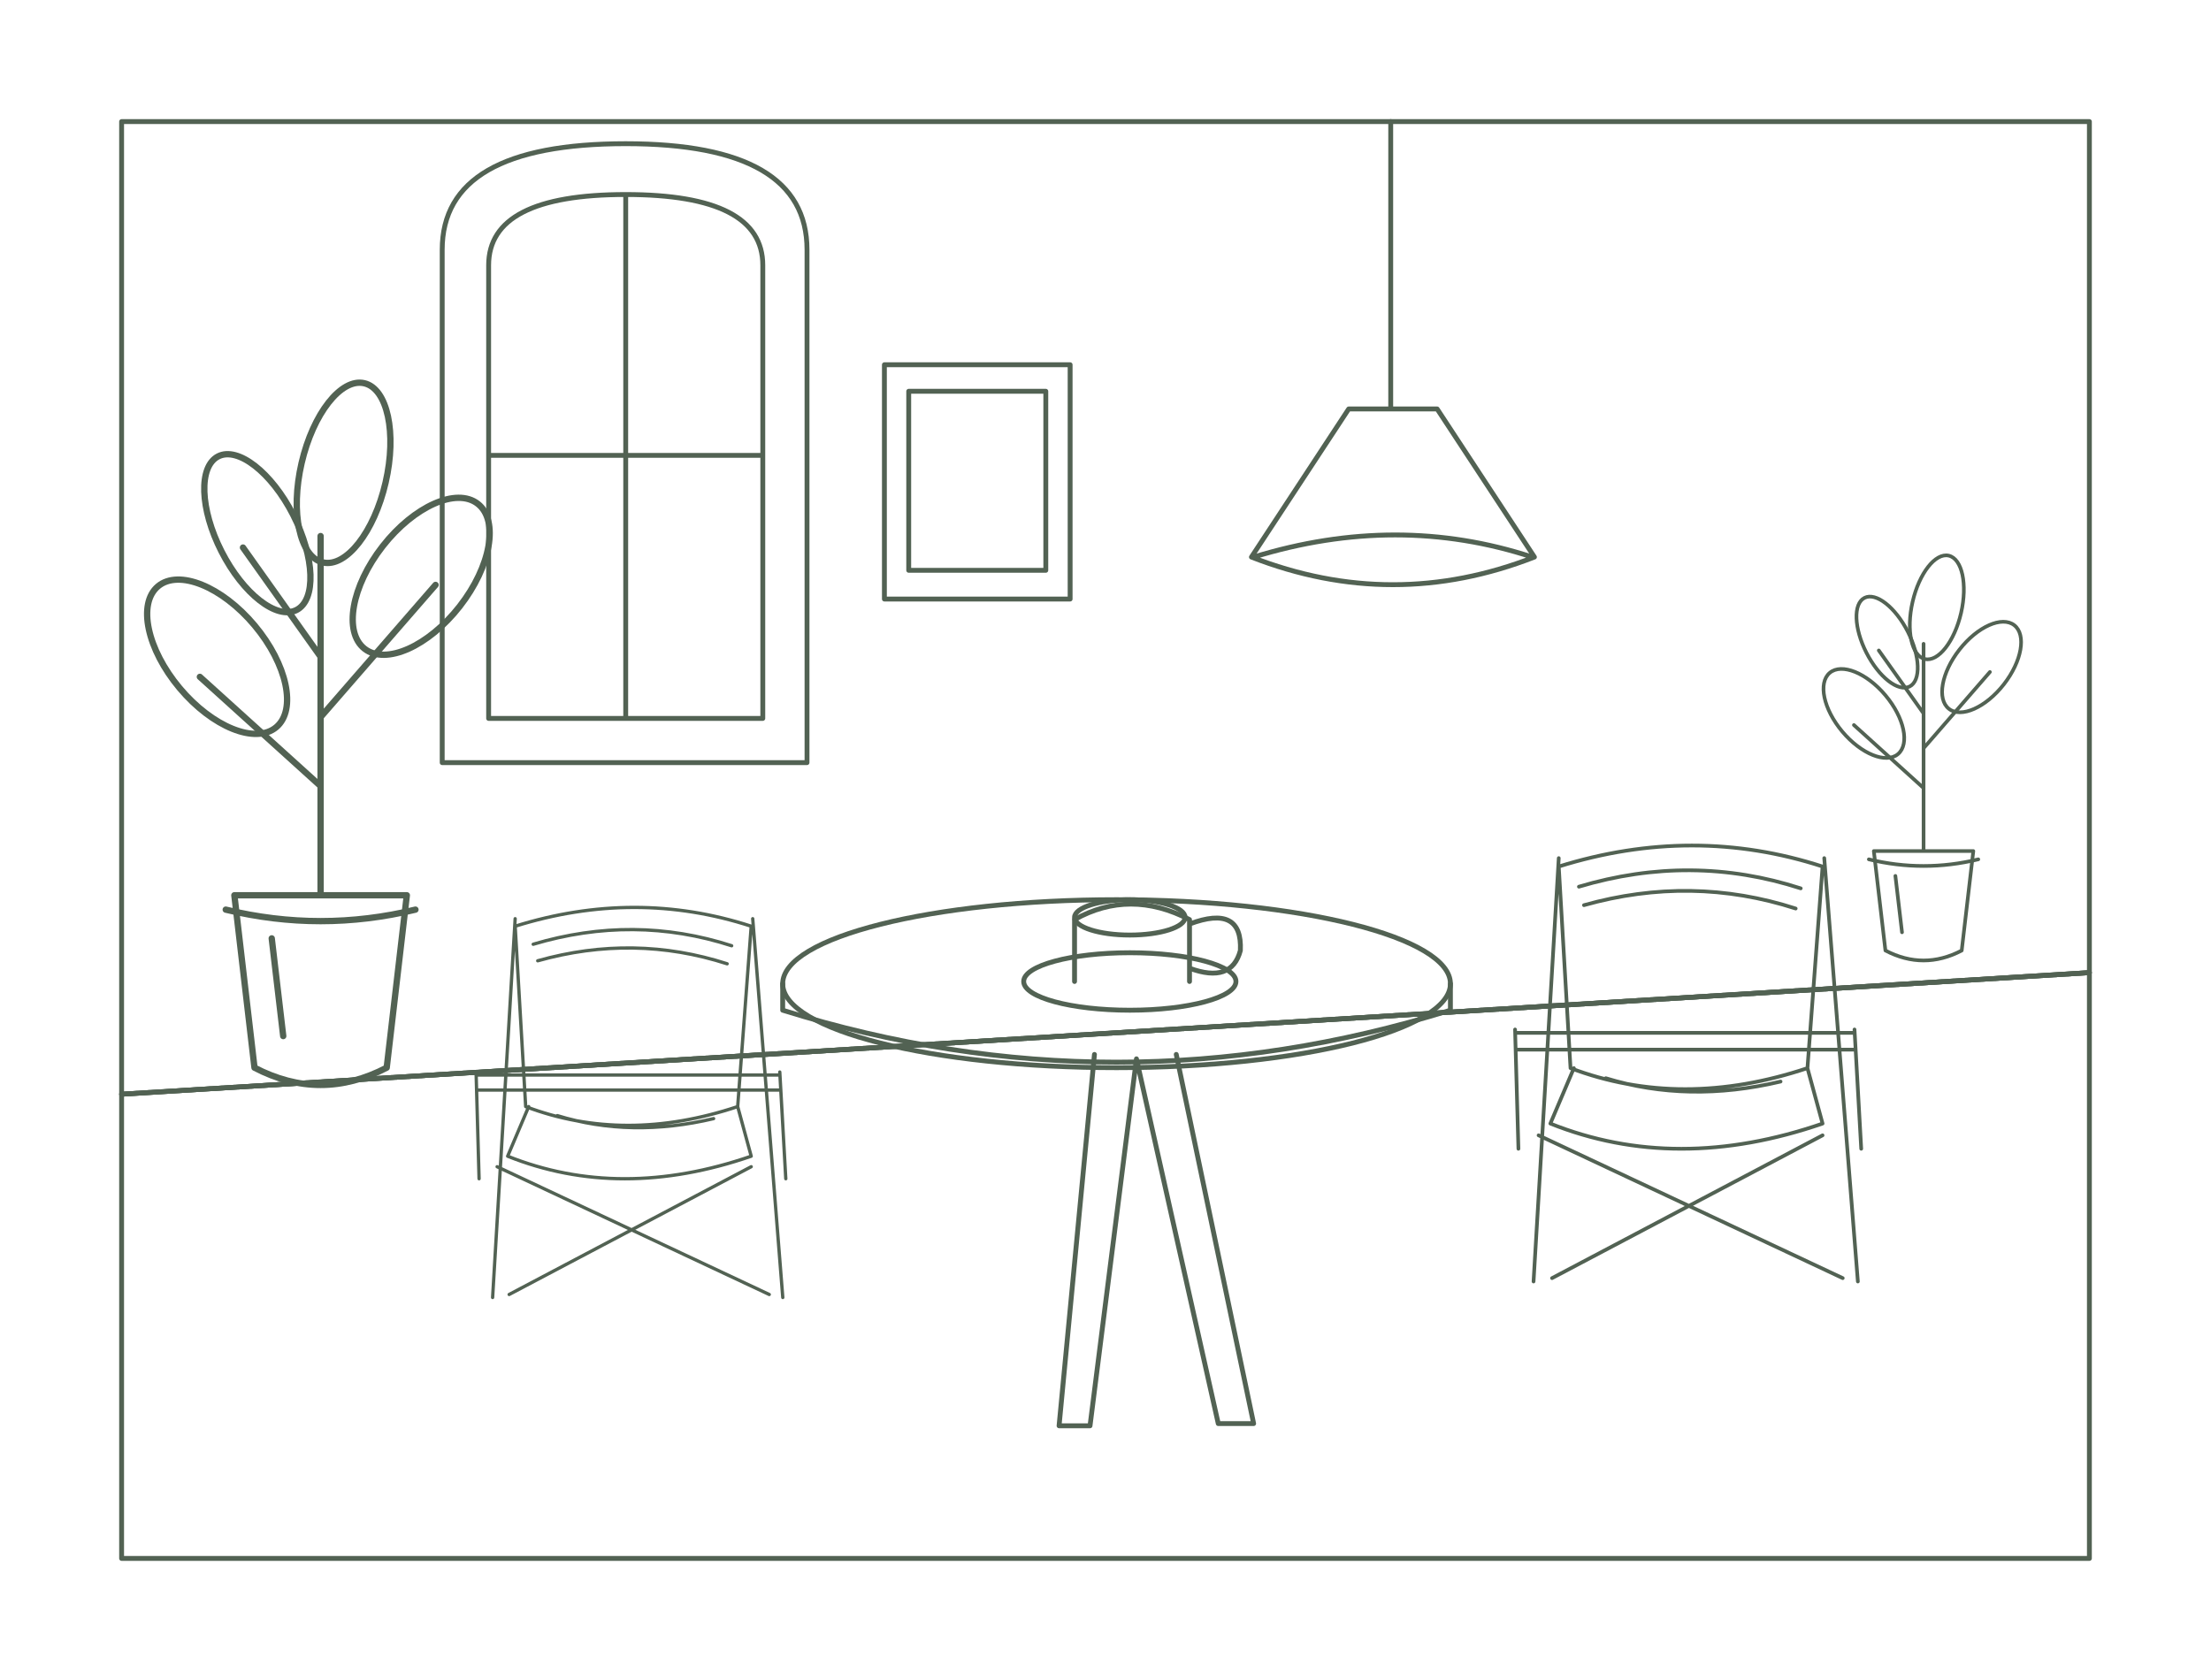
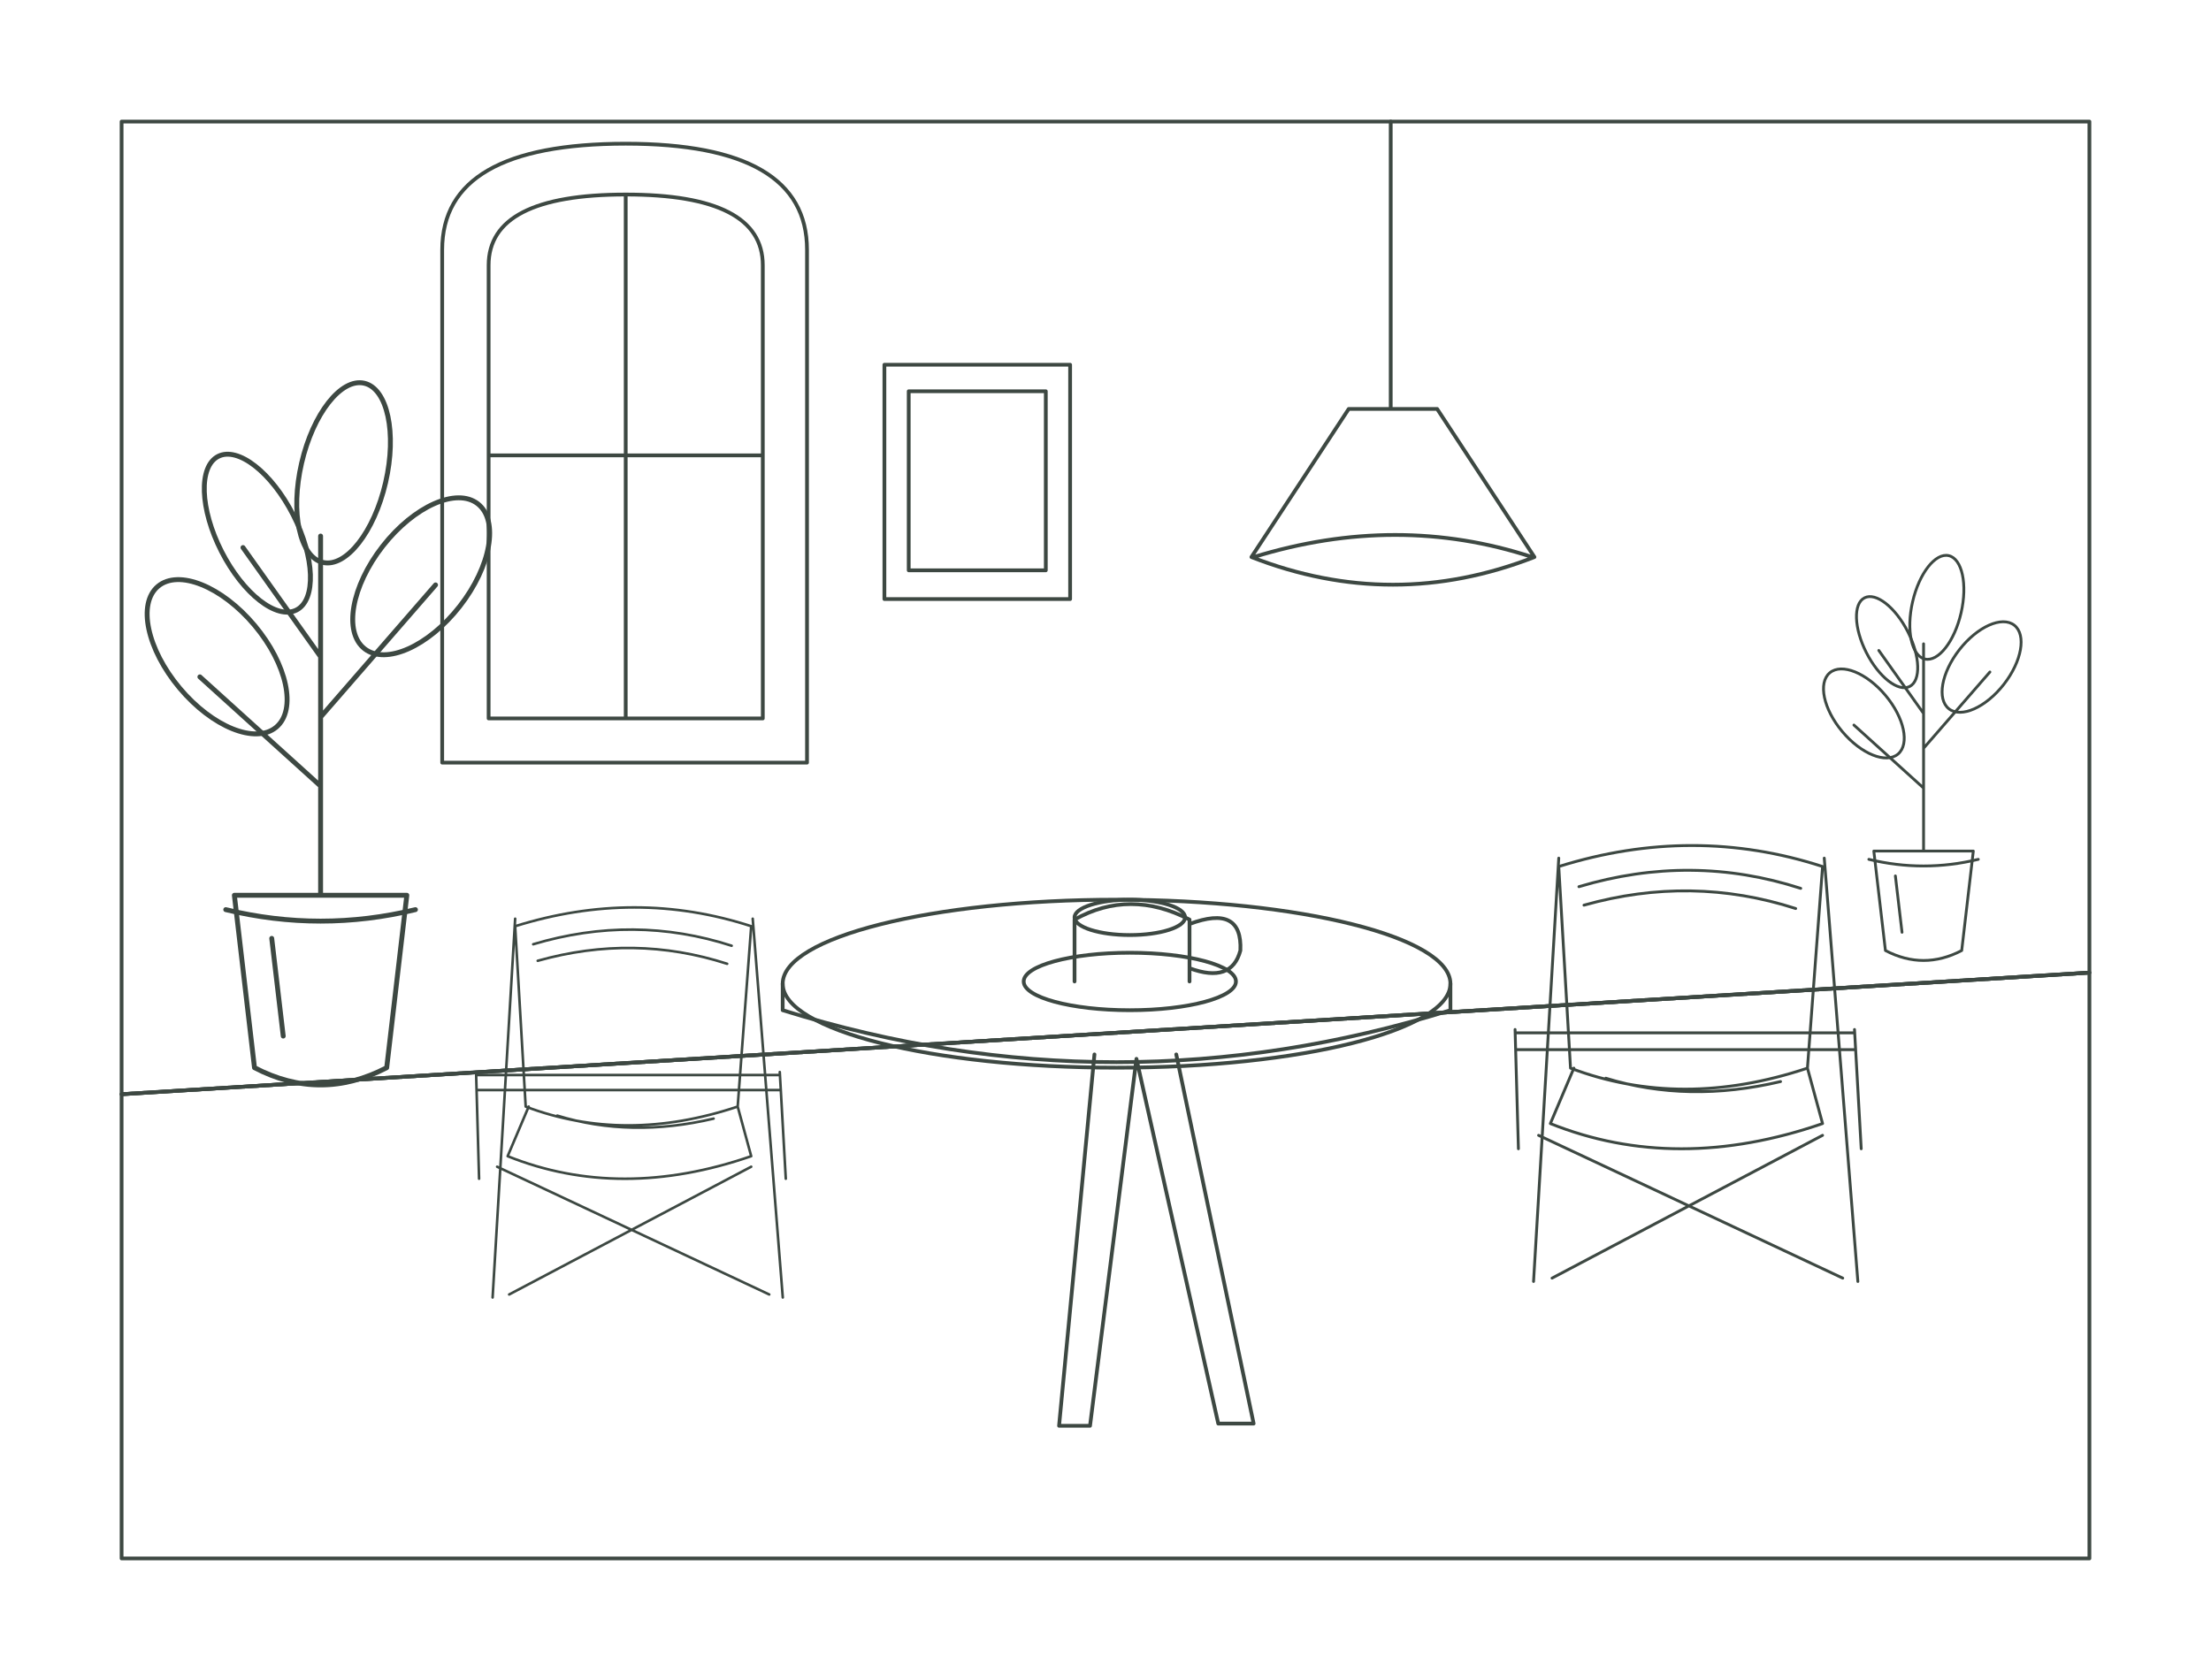
<svg xmlns="http://www.w3.org/2000/svg" width="1000" height="760" viewBox="0 0 1000 760">
-   <g fill="none" stroke="#526253" stroke-width="2.2" stroke-linecap="round" stroke-linejoin="round">
-     <path d="M55 55H945V440L55 495Z" />
-     <path d="M55 495L945 440V705H55Z" />
-     <ellipse cx="505" cy="445" rx="151" ry="38" />
-     <path d="M354 445V457Q505 504 656 457V445 M495 477L479 645H493L514 479 M514 479L551 644H567L532 477" />
-     <g transform="translate(705 392) scale(0.76)">
-       <path d="M0 0Q80-25 157 0L148 120Q73 145 7 120Z M9 120L-5 153Q70 183 157 153L148 120 M0-5L-15 247 M158-5L178 247 M-25 99L176 99 M-25 109L176 109 M-12 160L169 245 M157 160L-4 245 M-26 97L-24 168 M176 97L180 168 M12 12Q79-8 144 13 M15 23Q79 5 141 25 M28 126Q77 141 132 128" />
+   <g fill="none" stroke="#3d4842" stroke-linecap="round" stroke-linejoin="round">
+     <g stroke-width="1.7">
+       <path d="M55 55H945V440L55 495Z" />
+       <path d="M55 495L945 440V705H55Z" />
+       <ellipse cx="505" cy="445" rx="151" ry="38" />
+       <path d="M354 445V457Q505 504 656 457V445 M495 477L479 645H493L514 479 M514 479L551 644H567L532 477" />
+       <g transform="translate(705 392) scale(0.76)">
+         <path d="M0 0Q80-25 157 0L148 120Q73 145 7 120Z M9 120L-5 153Q70 183 157 153L148 120 M0-5L-15 247 M158-5L178 247 M-25 99L176 99 M-25 109L176 109 M-12 160L169 245 M157 160L-4 245 M-26 97L-24 168 M176 97L180 168 M12 12Q79-8 144 13 M15 23Q79 5 141 25 M28 126Q77 141 132 128" />
+       </g>
+       <g transform="translate(233 419) scale(0.68)">
+         <path d="M0 0Q80-25 157 0L148 120Q73 145 7 120Z M9 120L-5 153Q70 183 157 153L148 120 M0-5L-15 247 M158-5L178 247 M-25 99L176 99 M-25 109L176 109 M-12 160L169 245 M157 160L-4 245 M-26 97L-24 168 M176 97L180 168 M12 12Q79-8 144 13 M15 23Q79 5 141 25 M28 126Q77 141 132 128" />
+       </g>
+       <g transform="translate(145 405) scale(1.3)">
+         <path d="M-30 0H30L23 60Q0 72 -23 60Z M0 0V-125 M0-38L-42-76 M0-62L40-108 M0-83L-27-121" />
+         <ellipse cx="-36" cy="-83" rx="17" ry="32" transform="rotate(-40 -36 -83)" />
+         <ellipse cx="35" cy="-111" rx="17" ry="32" transform="rotate(38 35 -111)" />
+         <ellipse cx="-22" cy="-126" rx="14" ry="30" transform="rotate(-27 -22 -126)" />
+         <ellipse cx="8" cy="-147" rx="15" ry="32" transform="rotate(13 8 -147)" />
+         <path d="M-33 5Q0 13 33 5 M-17 15L-13 49" />
+       </g>
+       <g transform="translate(870 385) scale(0.75)">
+         <path d="M-30 0H30L23 60Q0 72 -23 60Z M0 0V-125 M0-38L-42-76 M0-62L40-108 M0-83L-27-121" />
+         <ellipse cx="-36" cy="-83" rx="17" ry="32" transform="rotate(-40 -36 -83)" />
+         <ellipse cx="35" cy="-111" rx="17" ry="32" transform="rotate(38 35 -111)" />
+         <ellipse cx="-22" cy="-126" rx="14" ry="30" transform="rotate(-27 -22 -126)" />
+         <ellipse cx="8" cy="-147" rx="15" ry="32" transform="rotate(13 8 -147)" />
+         <path d="M-33 5Q0 13 33 5 M-17 15L-13 49" />
+       </g>
+       <path d="M629 55V184 M610 185H650L694 252Q630 277 566 252Z M567 252Q632 232 693 252" />
+       <path d="M200 113Q200 65 283 65Q365 65 365 113V345H200Z M221 120Q221 88 283 88Q345 88 345 120V325H221Z M283 88V325 M221 206H345 M400 165H484V271H400Z M411 177H473V258H411Z M55 495L945 440 M486 444V416Q511 402 538 416V444 M538 418Q562 409 561 430Q557 445 538 438" />
+       <ellipse cx="511" cy="444" rx="48" ry="13" />
+       <ellipse cx="511" cy="415" rx="25" ry="8" />
    </g>
-     <g transform="translate(233 419) scale(0.68)">
-       <path d="M0 0Q80-25 157 0L148 120Q73 145 7 120Z M9 120L-5 153Q70 183 157 153L148 120 M0-5L-15 247 M158-5L178 247 M-25 99L176 99 M-25 109L176 109 M-12 160L169 245 M157 160L-4 245 M-26 97L-24 168 M176 97L180 168 M12 12Q79-8 144 13 M15 23Q79 5 141 25 M28 126Q77 141 132 128" />
-     </g>
-     <g transform="translate(145 405) scale(1.3)">
-       <path d="M-30 0H30L23 60Q0 72 -23 60Z M0 0V-125 M0-38L-42-76 M0-62L40-108 M0-83L-27-121" />
-       <ellipse cx="-36" cy="-83" rx="17" ry="32" transform="rotate(-40 -36 -83)" />
-       <ellipse cx="35" cy="-111" rx="17" ry="32" transform="rotate(38 35 -111)" />
-       <ellipse cx="-22" cy="-126" rx="14" ry="30" transform="rotate(-27 -22 -126)" />
-       <ellipse cx="8" cy="-147" rx="15" ry="32" transform="rotate(13 8 -147)" />
-       <path d="M-33 5Q0 13 33 5 M-17 15L-13 49" />
-     </g>
-     <g transform="translate(870 385) scale(0.75)">
-       <path d="M-30 0H30L23 60Q0 72 -23 60Z M0 0V-125 M0-38L-42-76 M0-62L40-108 M0-83L-27-121" />
-       <ellipse cx="-36" cy="-83" rx="17" ry="32" transform="rotate(-40 -36 -83)" />
-       <ellipse cx="35" cy="-111" rx="17" ry="32" transform="rotate(38 35 -111)" />
-       <ellipse cx="-22" cy="-126" rx="14" ry="30" transform="rotate(-27 -22 -126)" />
-       <ellipse cx="8" cy="-147" rx="15" ry="32" transform="rotate(13 8 -147)" />
-       <path d="M-33 5Q0 13 33 5 M-17 15L-13 49" />
-     </g>
-     <path d="M629 55V184 M610 185H650L694 252Q630 277 566 252Z M567 252Q632 232 693 252" />
-     <path d="M200 113Q200 65 283 65Q365 65 365 113V345H200Z M221 120Q221 88 283 88Q345 88 345 120V325H221Z M283 88V325 M221 206H345 M400 165H484V271H400Z M411 177H473V258H411Z M55 495L945 440 M486 444V416Q511 402 538 416V444 M538 418Q562 409 561 430Q557 445 538 438" />
-     <ellipse cx="511" cy="444" rx="48" ry="13" />
-     <ellipse cx="511" cy="415" rx="25" ry="8" />
  </g>
</svg>
